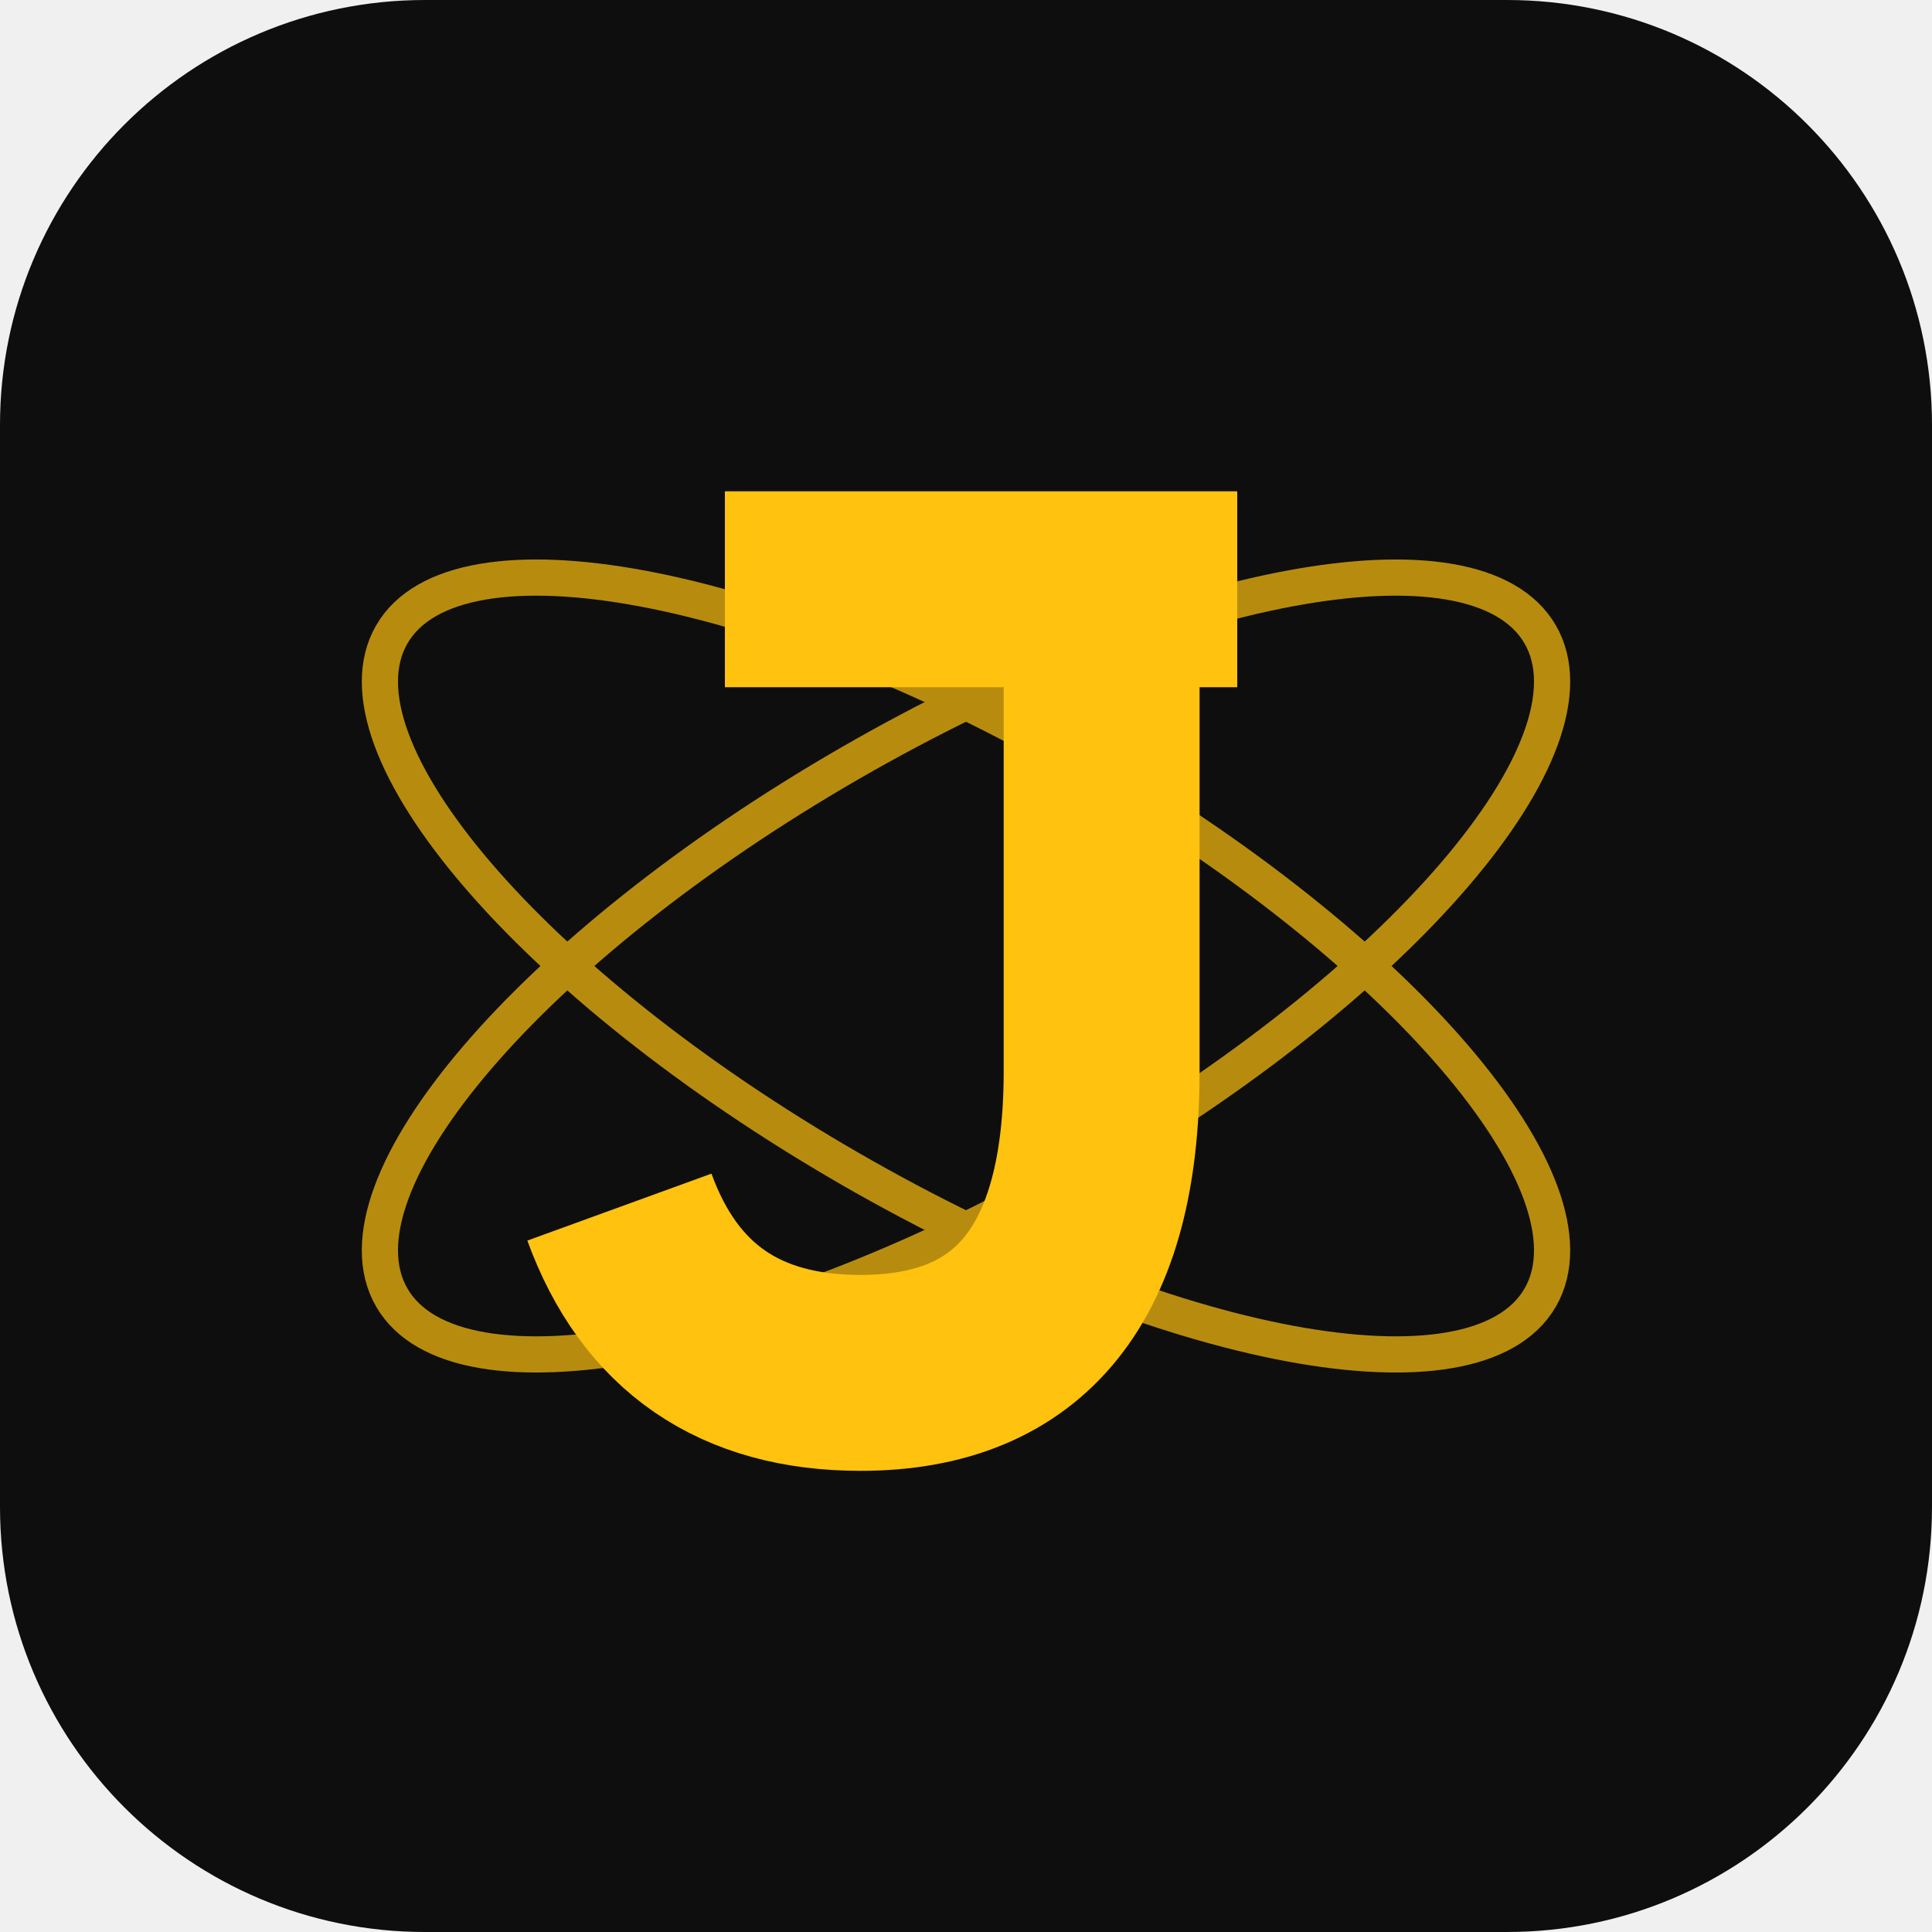
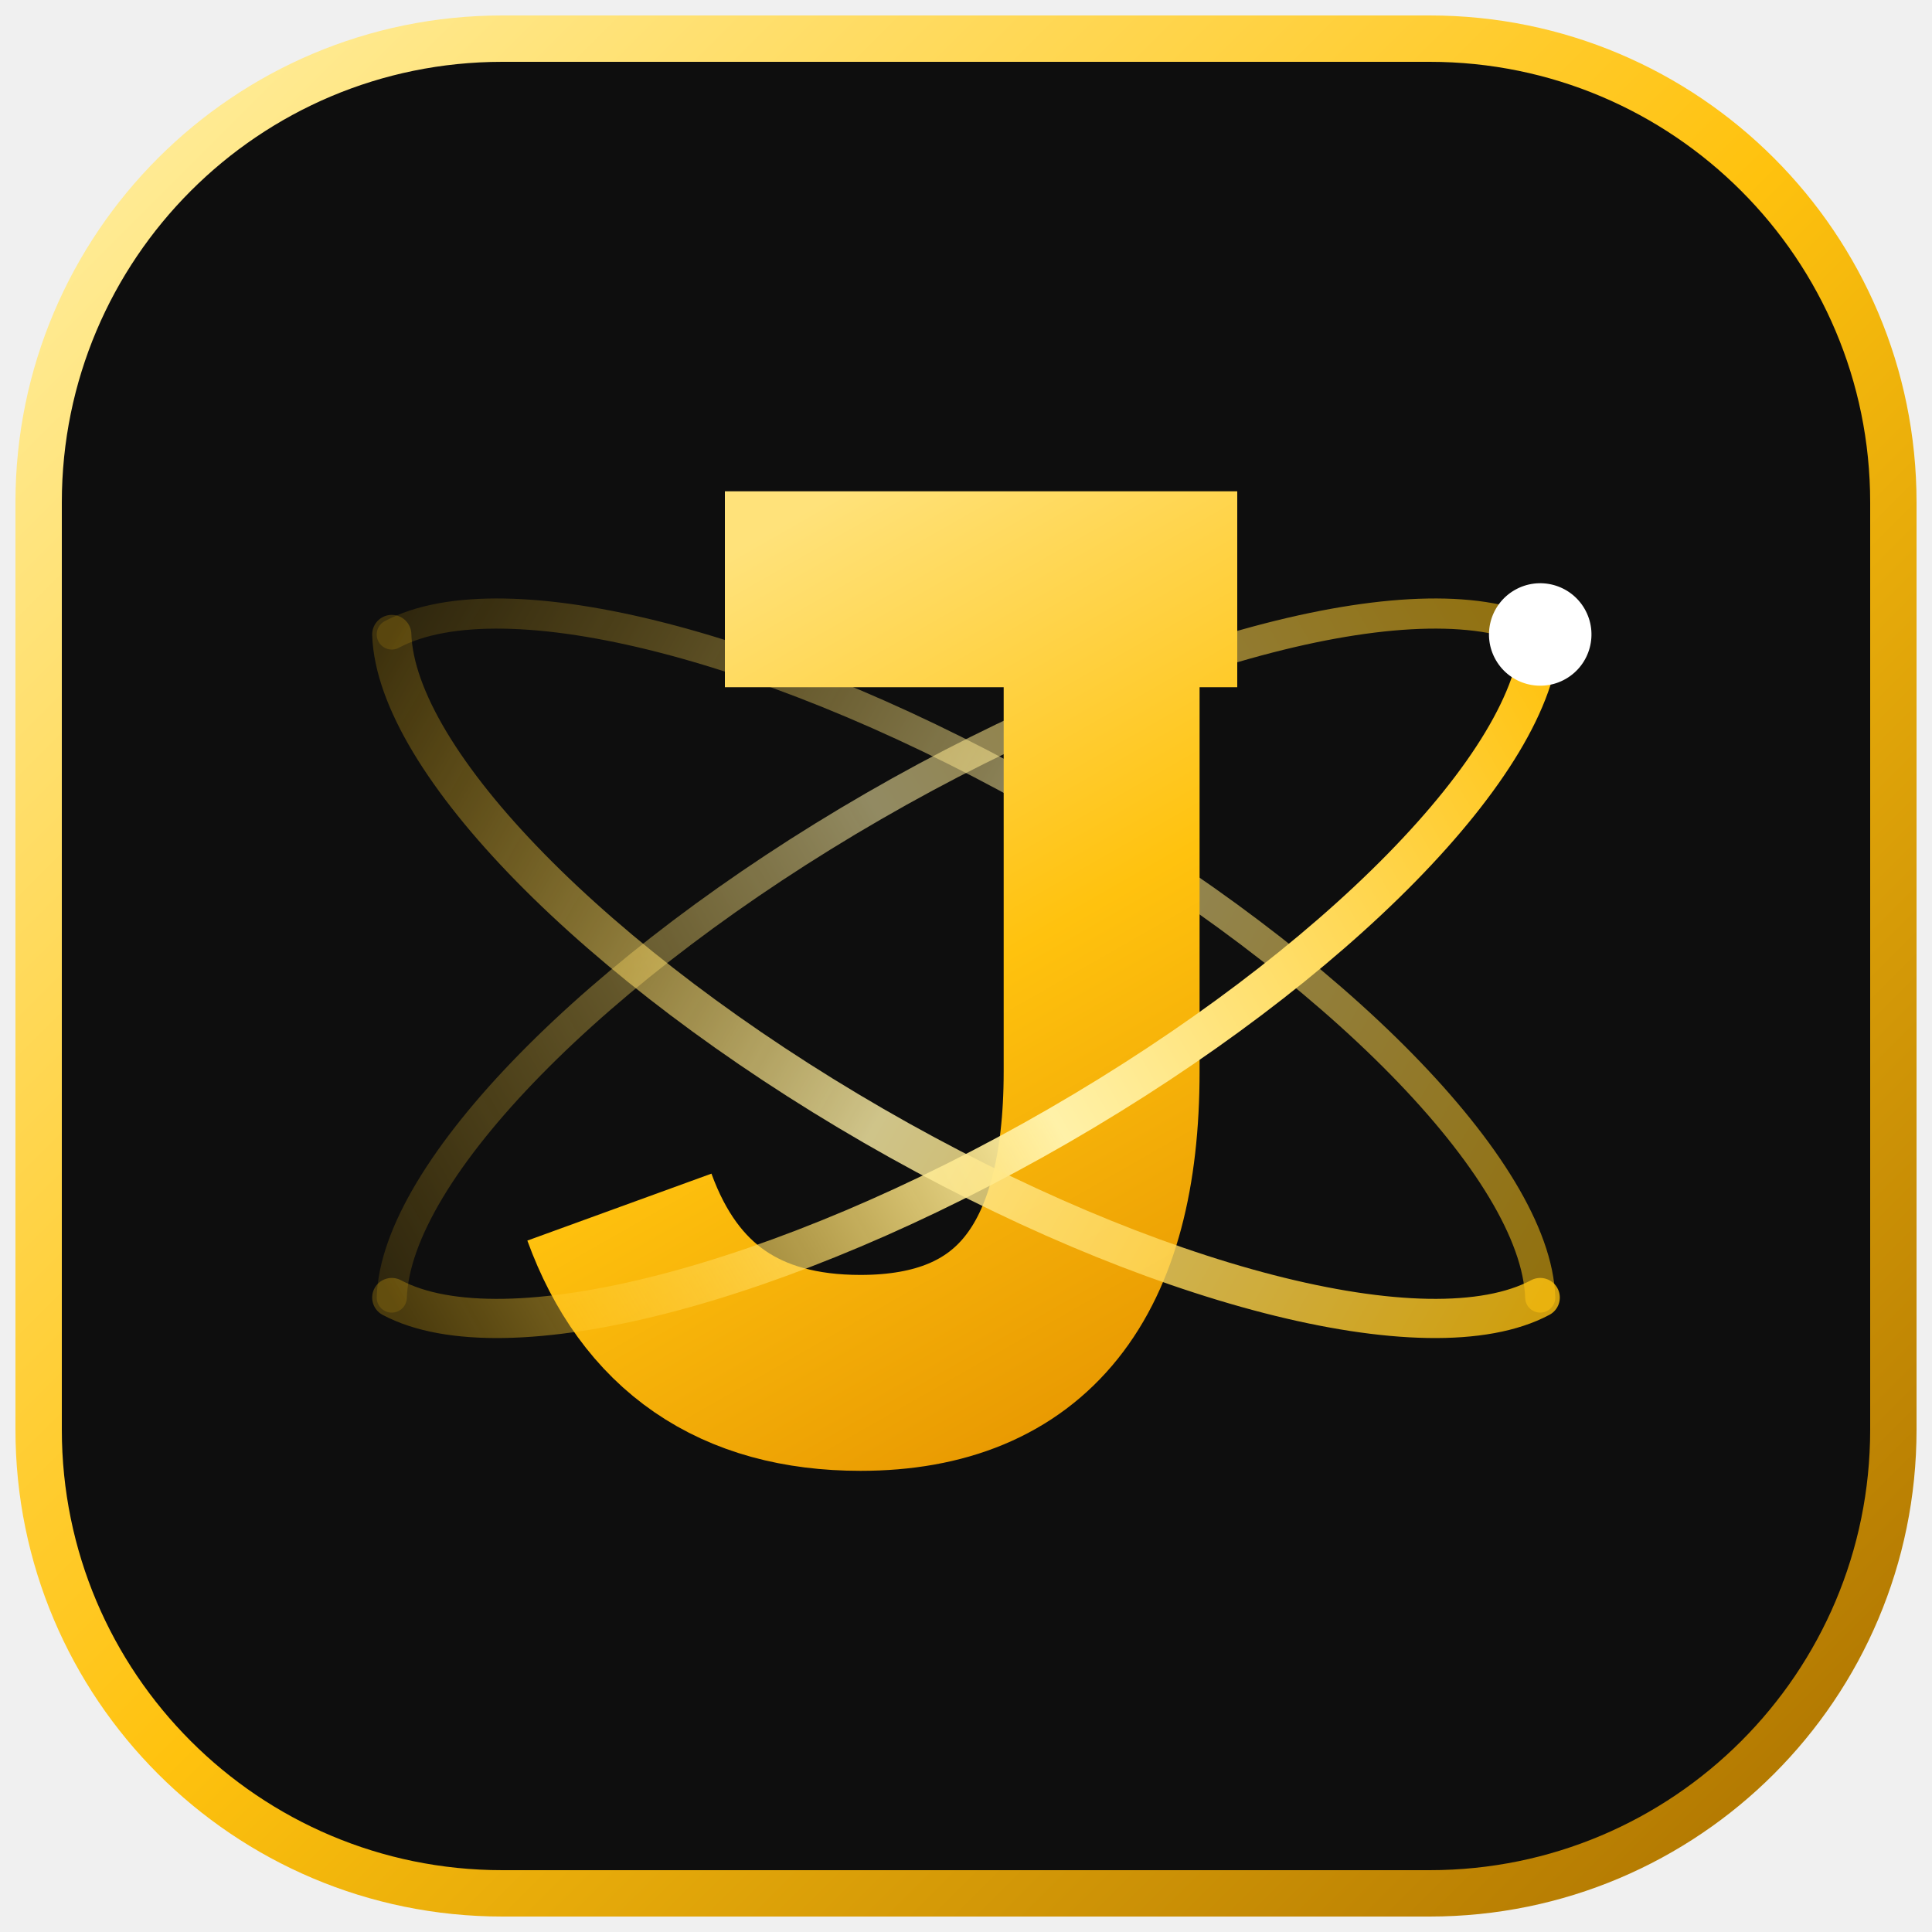
- <svg xmlns="http://www.w3.org/2000/svg" viewBox="0 0 100 100">
-   <rect width="100" height="100" rx="22" fill="#0e0e0e" />
-   <g transform="translate(50 50) scale(.78) translate(-50 -50)">
-     <g fill="none" stroke="#ffc20e" stroke-width="2.4" opacity=".7">
-       <ellipse cx="50" cy="50" rx="44" ry="15.5" transform="rotate(-30 50 50)" />
-       <ellipse cx="50" cy="50" rx="44" ry="15.5" transform="rotate(30 50 50)" />
+ <svg xmlns="http://www.w3.org/2000/svg" viewBox="0 0 100 100" role="img" aria-label="JARVIS">
+   <defs>
+     <linearGradient id="r" x1="0" y1="0" x2="1" y2="1">
+       <stop offset="0" stop-color="#FFF1A8" />
+       <stop offset=".5" stop-color="#FFC20E" />
+       <stop offset="1" stop-color="#A86F00" />
+     </linearGradient>
+     <linearGradient id="f" gradientUnits="userSpaceOnUse" x1="32" y1="24" x2="64" y2="80">
+       <stop offset="0" stop-color="#FFE27A" />
+       <stop offset=".5" stop-color="#FFC20E" />
+       <stop offset="1" stop-color="#E69500" />
+     </linearGradient>
+     <linearGradient id="o" x1="0" y1="0" x2="1" y2="0">
+       <stop offset="0" stop-color="#FFC20E" stop-opacity=".25" />
+       <stop offset=".5" stop-color="#FFF1A8" />
+       <stop offset="1" stop-color="#FFC20E" />
+     </linearGradient>
+   </defs>
+   <rect x="2" y="2" width="96" height="96" rx="24" fill="#0E0E0E" stroke="url(#r)" stroke-width="2.4" />
+   <g transform="translate(50 50) scale(0.78) translate(-50 -50)">
+     <g transform="rotate(-30 50 50)">
+       <path d="M6 50 A45 15.5 0 0 1 94 50" fill="none" stroke="url(#o)" stroke-width="2" stroke-linecap="round" opacity="0.55" />
    </g>
-     <path d="M34 25H68M59 25V57Q59 77 43 77Q31 77 27 66" fill="none" stroke="#ffc20e" stroke-width="13" stroke-linejoin="round" />
+     <g transform="rotate(30 50 50)">
+       <path d="M6 50 A45 15.5 0 0 1 94 50" fill="none" stroke="url(#o)" stroke-width="2" stroke-linecap="round" opacity="0.55" />
+     </g>
+     <path d="M34 25 H68 M59 25 V57 Q59 77 43 77 Q31 77 27 66" fill="none" stroke="url(#f)" stroke-width="13" stroke-linejoin="round" />
+     <g transform="rotate(-30 50 50)">
+       <path d="M6 50 A45 15.5 0 0 0 94 50" fill="none" stroke="url(#o)" stroke-width="2.6" stroke-linecap="round" opacity="1" />
+     </g>
+     <circle cx="94" cy="50" r="3.4" fill="#fff" transform="rotate(-30 50 50)" />
+     <g transform="rotate(30 50 50)">
+       <path d="M6 50 A45 15.5 0 0 0 94 50" fill="none" stroke="url(#o)" stroke-width="2.6" stroke-linecap="round" opacity="0.8" />
+     </g>
  </g>
</svg>
